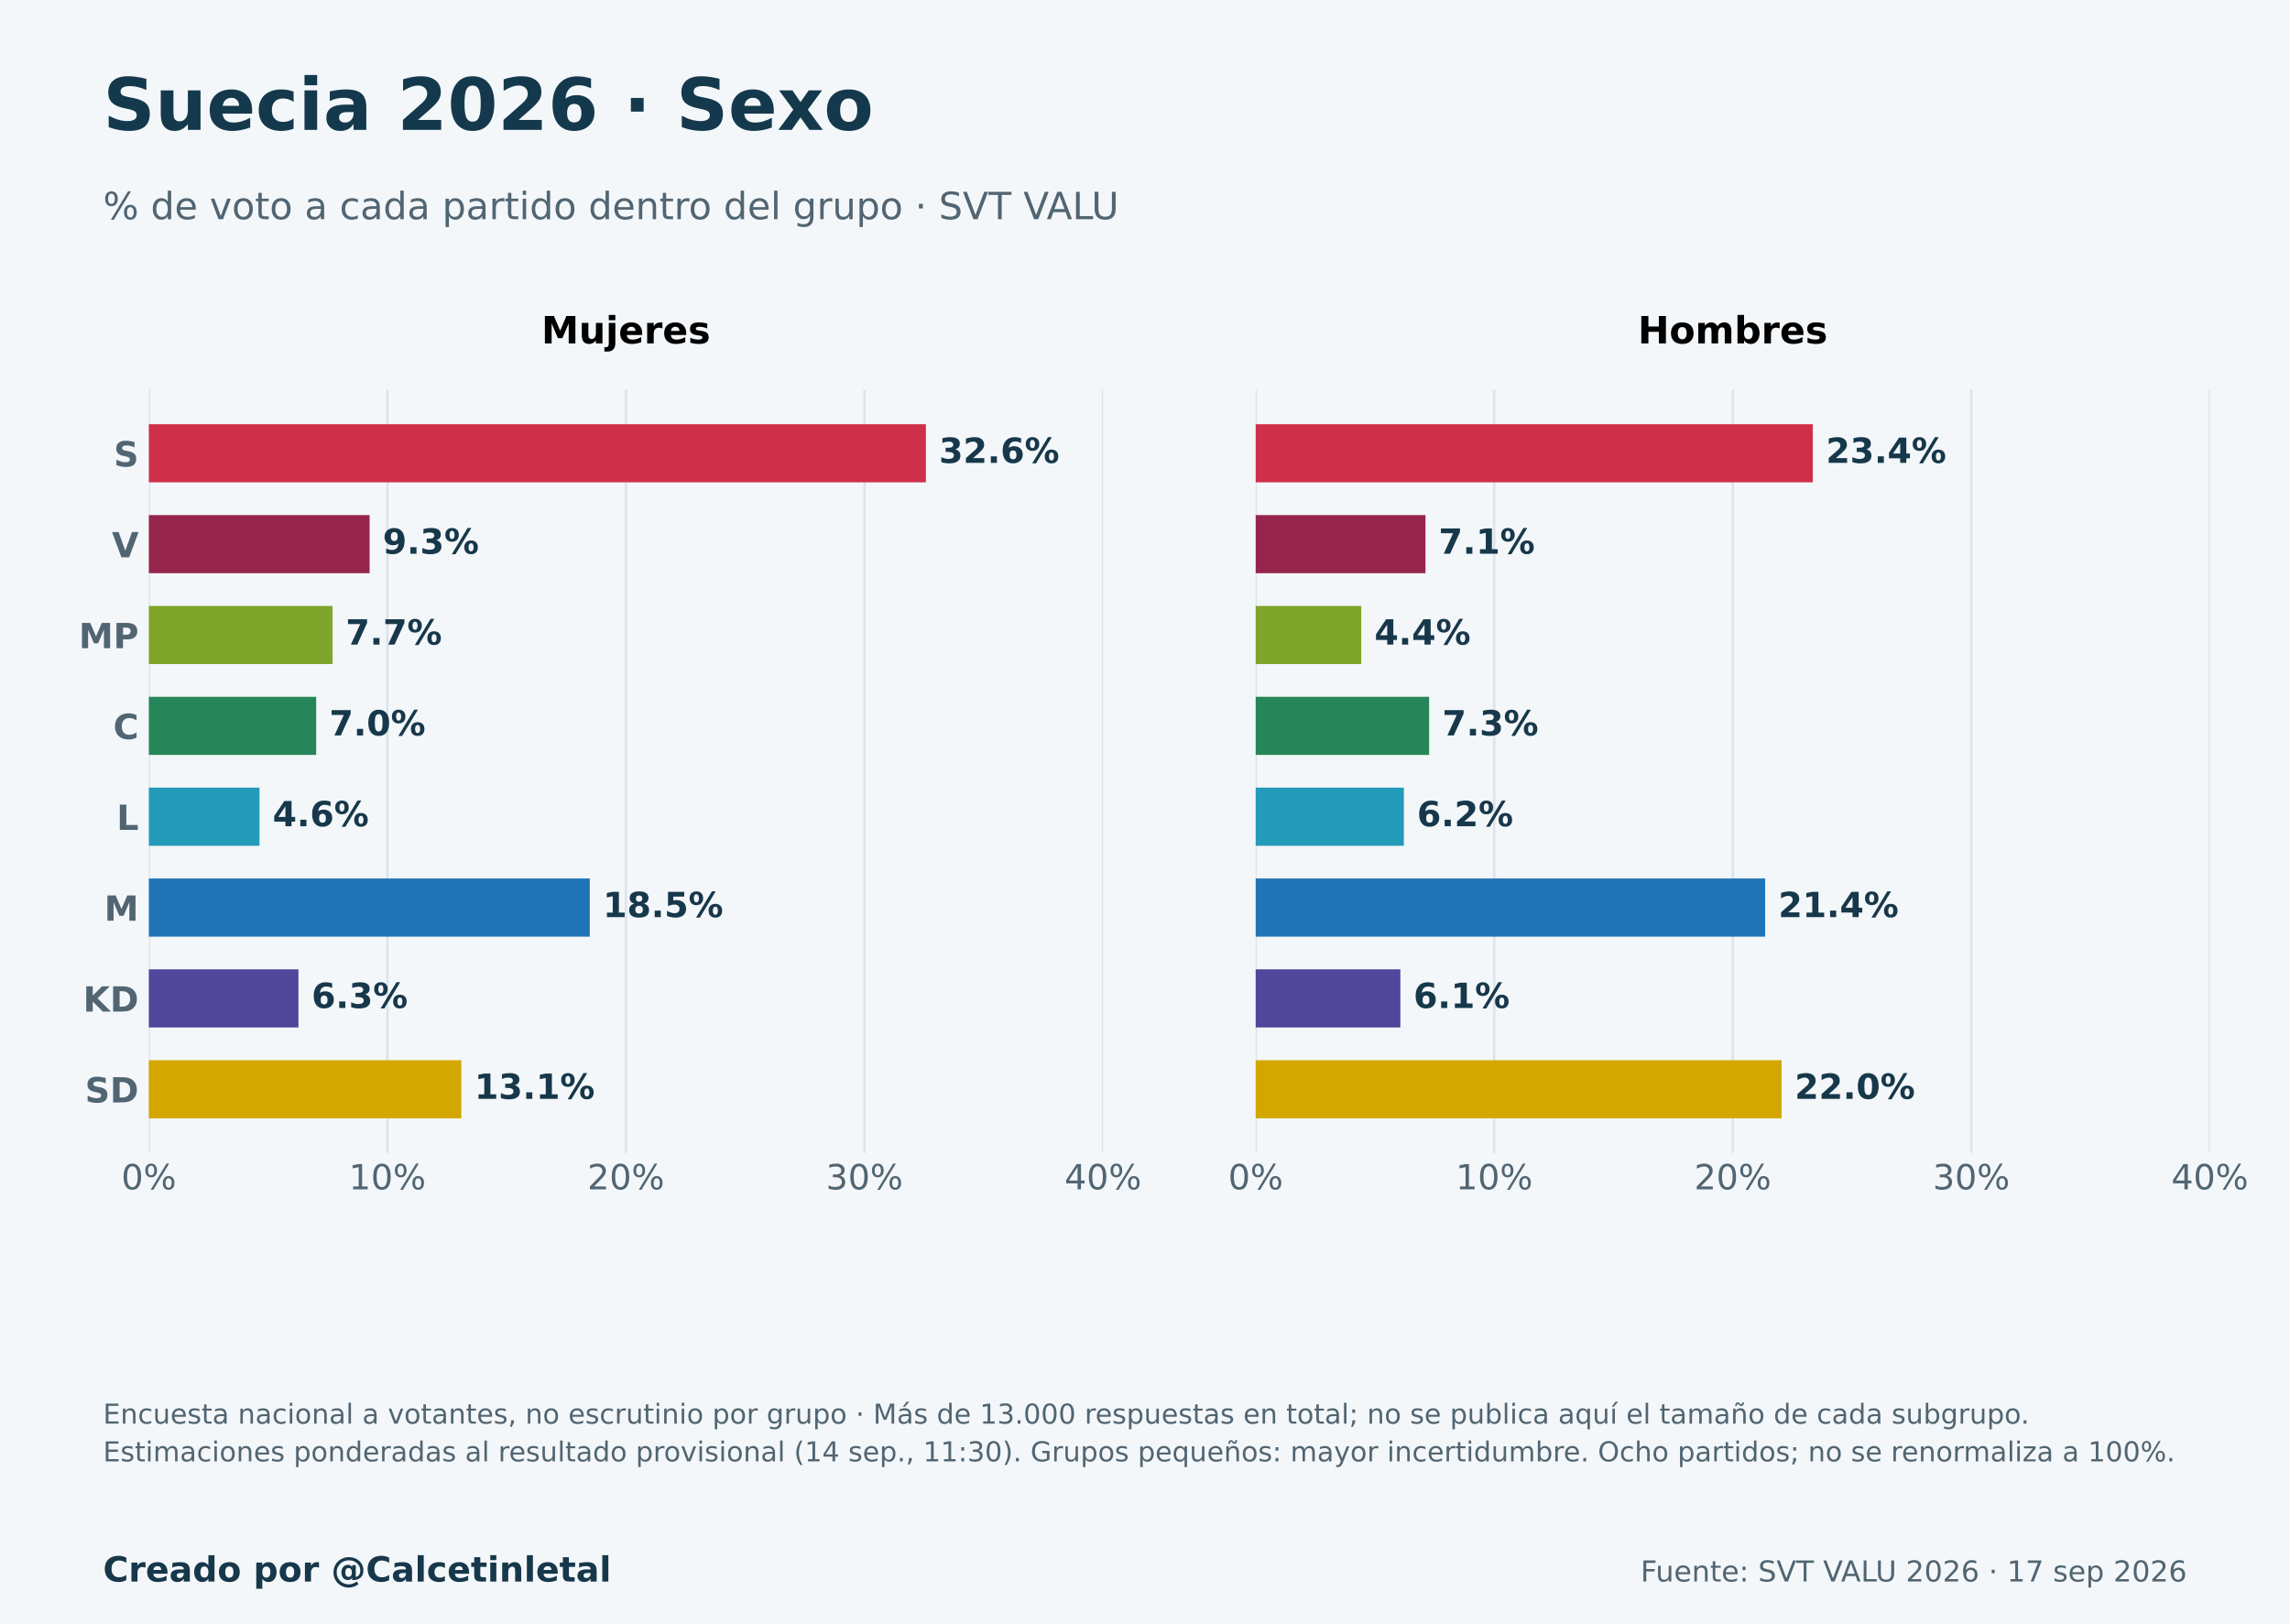
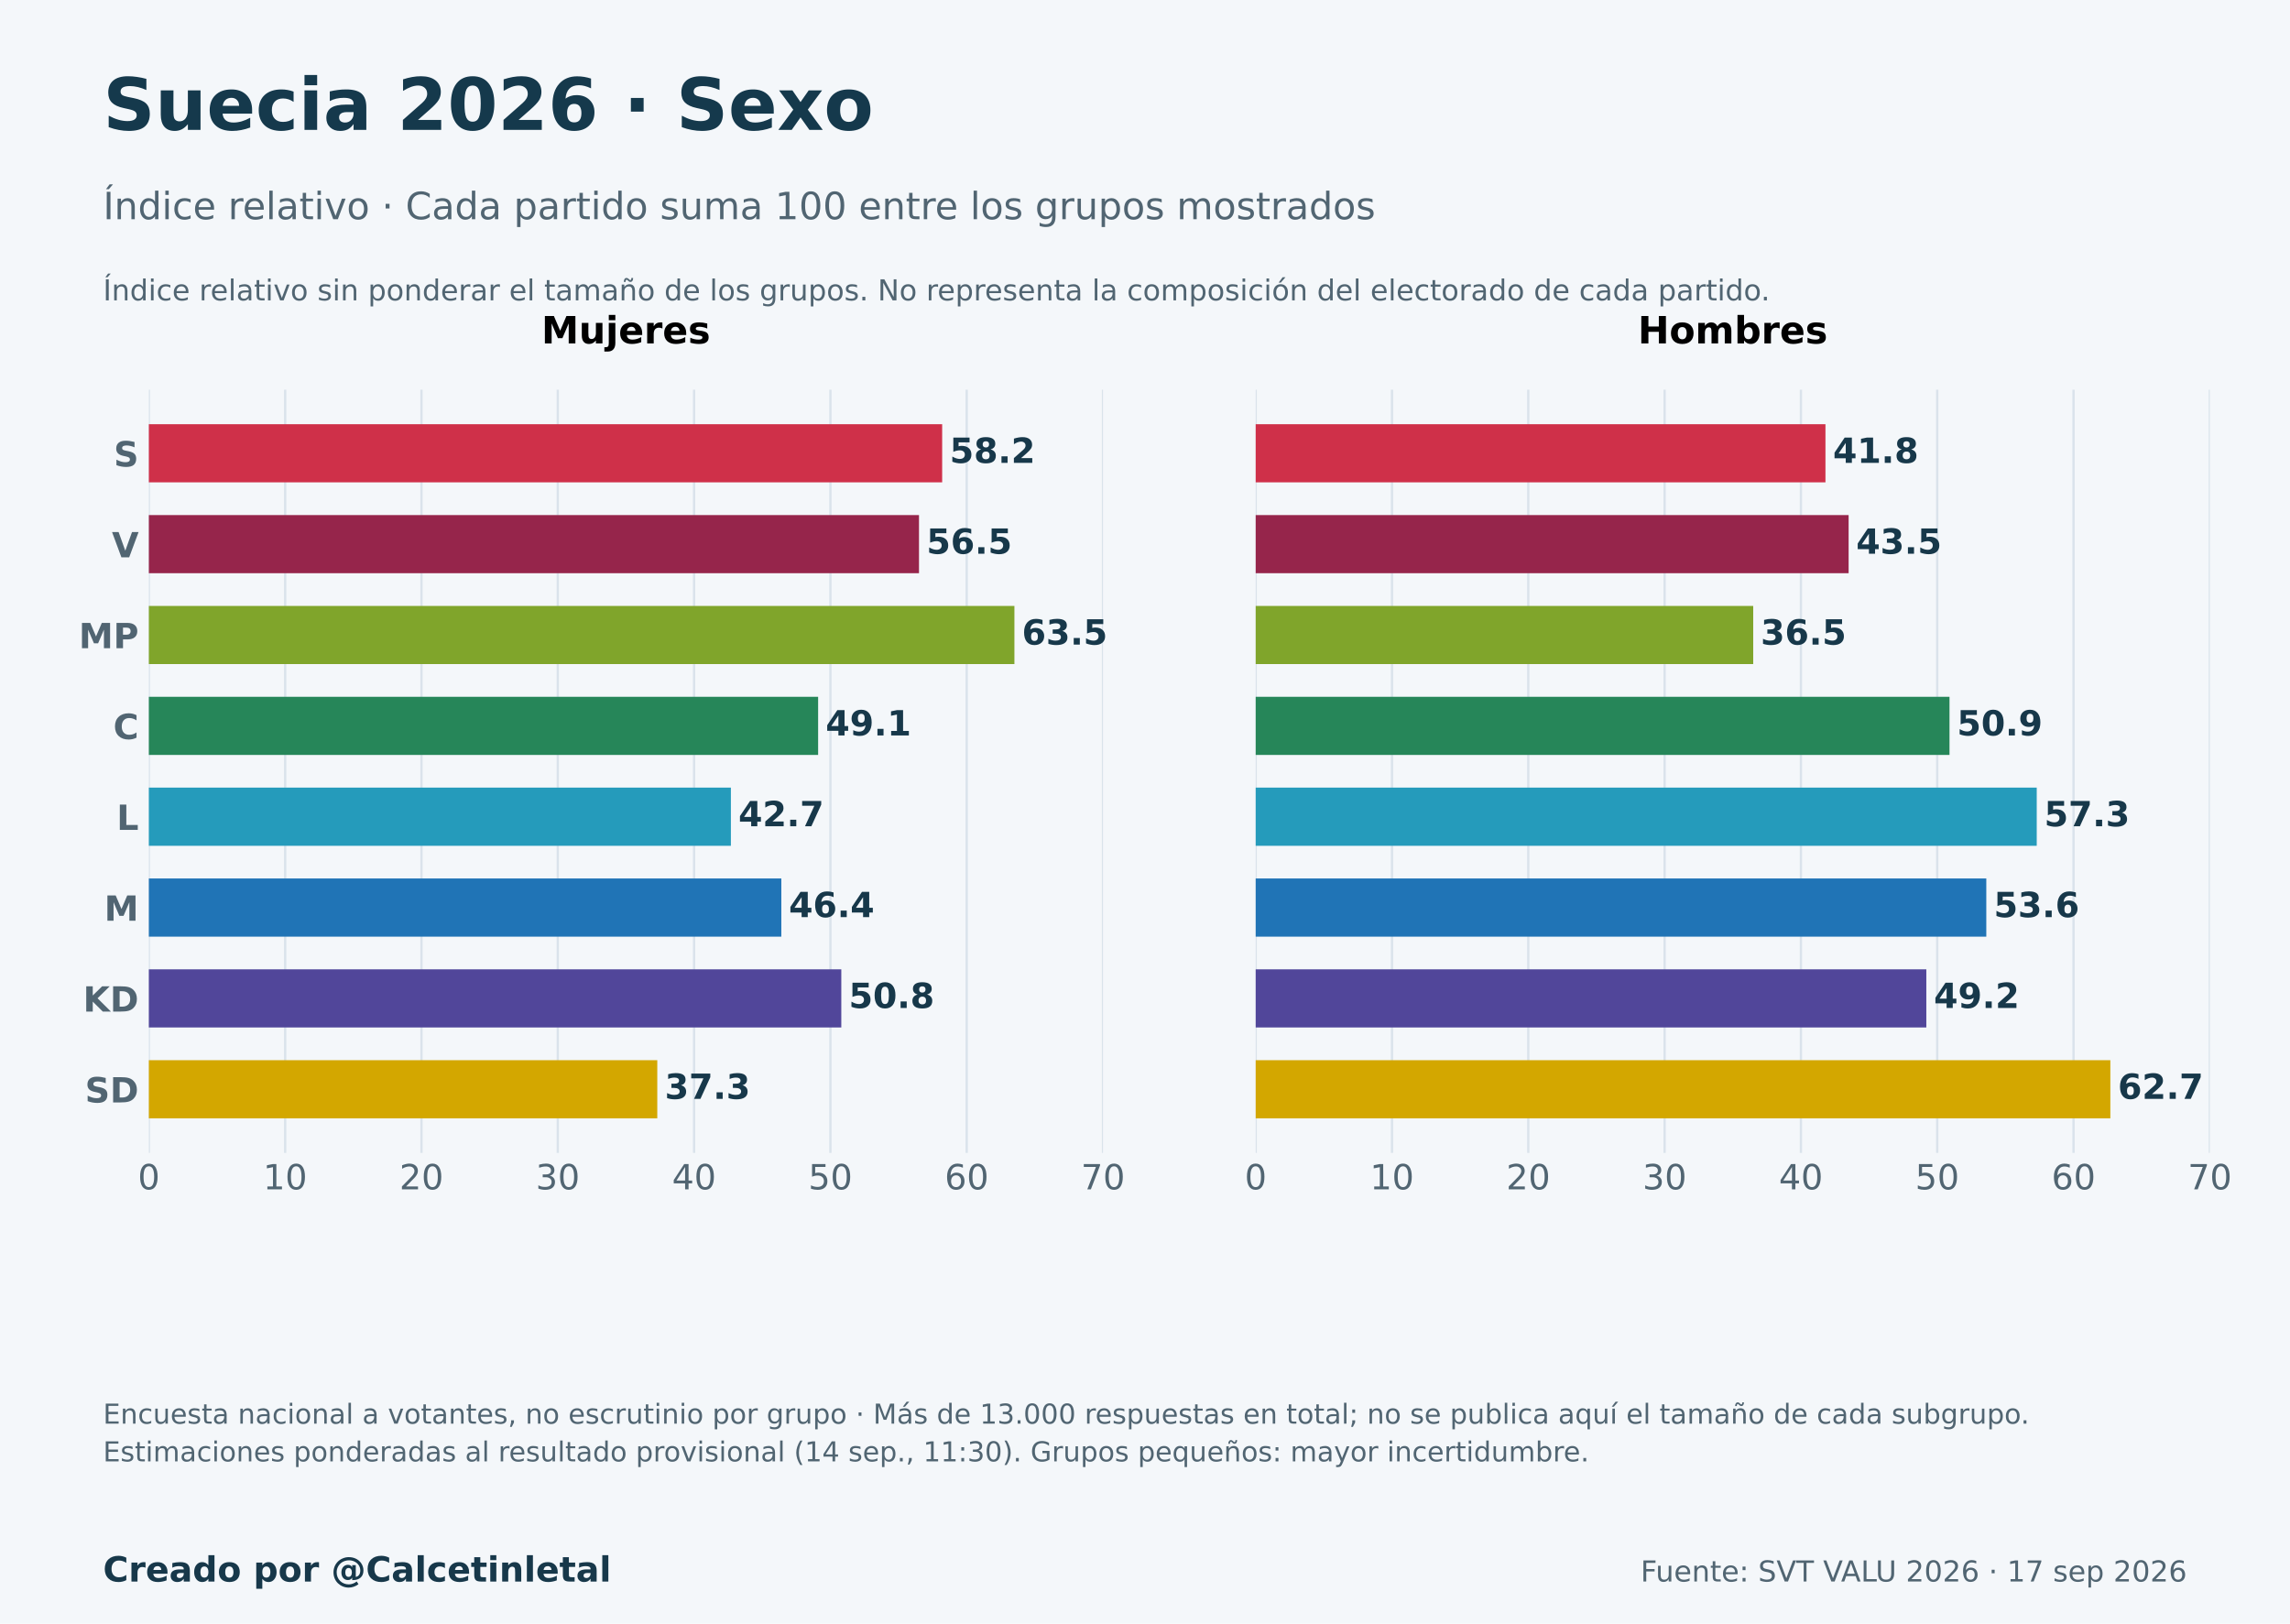
<svg xmlns="http://www.w3.org/2000/svg" xmlns:xlink="http://www.w3.org/1999/xlink" width="792pt" height="561.6pt" viewBox="0 0 792 561.6" version="1.1">
  <defs>
    <style type="text/css">*{stroke-linejoin: round; stroke-linecap: butt}</style>
  </defs>
  <g id="figure_1">
    <g id="patch_1">
-       <path d="M 0 561.6  L 792 561.6  L 792 0  L 0 0  z " style="fill: #f4f7fa" />
+       <path d="M 0 561.6 L 792 561.6 L 792 0 L 0 0 z " style="fill: #f4f7fa" />
    </g>
    <g id="axes_1">
      <g id="patch_2">
-         <path d="M 51.48 398.736  L 381.48 398.736  L 381.48 134.784  L 51.48 134.784  z " style="fill: #f4f7fa" />
+         <path d="M 51.48 398.736 L 381.48 398.736 L 381.48 134.784 L 51.48 134.784 z " style="fill: #f4f7fa" />
      </g>
      <g id="matplotlib.axis_1">
        <g id="xtick_1">
          <g id="line2d_1">
-             <path d="M 51.48 398.736  L 51.48 134.784  " clip-path="url(#p854f2422db)" style="fill: none; stroke: #dae3eb; stroke-width: 0.8; stroke-linecap: square" />
+             <path d="M 51.48 398.736 L 51.48 134.784 " clip-path="url(#pc25453d5fc)" style="fill: none; stroke: #dae3eb; stroke-width: 0.8; stroke-linecap: square" />
          </g>
          <g id="line2d_2" />
          <g id="text_1">
-             <text style="font-size: 12px; font-family: 'DejaVu Sans'; text-anchor: middle; fill: #516572" x="51.48" y="411.354" transform="rotate(-0 51.48 411.3541)">0%</text>
+             <text style="font-size: 12px; font-family: 'DejaVu Sans'; text-anchor: middle; fill: #516572" x="51.48" y="411.354" transform="rotate(-0 51.48 411.3541)">0</text>
          </g>
        </g>
        <g id="xtick_2">
          <g id="line2d_3">
-             <path d="M 133.98 398.736  L 133.98 134.784  " clip-path="url(#p854f2422db)" style="fill: none; stroke: #dae3eb; stroke-width: 0.8; stroke-linecap: square" />
+             <path d="M 98.623 398.736 L 98.623 134.784 " clip-path="url(#pc25453d5fc)" style="fill: none; stroke: #dae3eb; stroke-width: 0.8; stroke-linecap: square" />
          </g>
          <g id="line2d_4" />
          <g id="text_2">
-             <text style="font-size: 12px; font-family: 'DejaVu Sans'; text-anchor: middle; fill: #516572" x="133.98" y="411.354" transform="rotate(-0 133.98 411.3541)">10%</text>
+             <text style="font-size: 12px; font-family: 'DejaVu Sans'; text-anchor: middle; fill: #516572" x="98.623" y="411.354" transform="rotate(-0 98.62286 411.3541)">10</text>
          </g>
        </g>
        <g id="xtick_3">
          <g id="line2d_5">
-             <path d="M 216.48 398.736  L 216.48 134.784  " clip-path="url(#p854f2422db)" style="fill: none; stroke: #dae3eb; stroke-width: 0.8; stroke-linecap: square" />
+             <path d="M 145.766 398.736 L 145.766 134.784 " clip-path="url(#pc25453d5fc)" style="fill: none; stroke: #dae3eb; stroke-width: 0.8; stroke-linecap: square" />
          </g>
          <g id="line2d_6" />
          <g id="text_3">
-             <text style="font-size: 12px; font-family: 'DejaVu Sans'; text-anchor: middle; fill: #516572" x="216.48" y="411.354" transform="rotate(-0 216.48 411.3541)">20%</text>
+             <text style="font-size: 12px; font-family: 'DejaVu Sans'; text-anchor: middle; fill: #516572" x="145.766" y="411.354" transform="rotate(-0 145.7657 411.3541)">20</text>
          </g>
        </g>
        <g id="xtick_4">
          <g id="line2d_7">
-             <path d="M 298.98 398.736  L 298.98 134.784  " clip-path="url(#p854f2422db)" style="fill: none; stroke: #dae3eb; stroke-width: 0.8; stroke-linecap: square" />
+             <path d="M 192.909 398.736 L 192.909 134.784 " clip-path="url(#pc25453d5fc)" style="fill: none; stroke: #dae3eb; stroke-width: 0.8; stroke-linecap: square" />
          </g>
          <g id="line2d_8" />
          <g id="text_4">
-             <text style="font-size: 12px; font-family: 'DejaVu Sans'; text-anchor: middle; fill: #516572" x="298.98" y="411.354" transform="rotate(-0 298.98 411.3541)">30%</text>
+             <text style="font-size: 12px; font-family: 'DejaVu Sans'; text-anchor: middle; fill: #516572" x="192.909" y="411.354" transform="rotate(-0 192.9086 411.3541)">30</text>
          </g>
        </g>
        <g id="xtick_5">
          <g id="line2d_9">
-             <path d="M 381.48 398.736  L 381.48 134.784  " clip-path="url(#p854f2422db)" style="fill: none; stroke: #dae3eb; stroke-width: 0.8; stroke-linecap: square" />
+             <path d="M 240.051 398.736 L 240.051 134.784 " clip-path="url(#pc25453d5fc)" style="fill: none; stroke: #dae3eb; stroke-width: 0.8; stroke-linecap: square" />
          </g>
          <g id="line2d_10" />
          <g id="text_5">
-             <text style="font-size: 12px; font-family: 'DejaVu Sans'; text-anchor: middle; fill: #516572" x="381.48" y="411.354" transform="rotate(-0 381.48 411.3541)">40%</text>
+             <text style="font-size: 12px; font-family: 'DejaVu Sans'; text-anchor: middle; fill: #516572" x="240.051" y="411.354" transform="rotate(-0 240.0514 411.3541)">40</text>
+           </g>
+         </g>
+         <g id="xtick_6">
+           <g id="line2d_11">
+             <path d="M 287.194 398.736 L 287.194 134.784 " clip-path="url(#pc25453d5fc)" style="fill: none; stroke: #dae3eb; stroke-width: 0.8; stroke-linecap: square" />
+           </g>
+           <g id="line2d_12" />
+           <g id="text_6">
+             <text style="font-size: 12px; font-family: 'DejaVu Sans'; text-anchor: middle; fill: #516572" x="287.194" y="411.354" transform="rotate(-0 287.1943 411.3541)">50</text>
+           </g>
+         </g>
+         <g id="xtick_7">
+           <g id="line2d_13">
+             <path d="M 334.337 398.736 L 334.337 134.784 " clip-path="url(#pc25453d5fc)" style="fill: none; stroke: #dae3eb; stroke-width: 0.8; stroke-linecap: square" />
+           </g>
+           <g id="line2d_14" />
+           <g id="text_7">
+             <text style="font-size: 12px; font-family: 'DejaVu Sans'; text-anchor: middle; fill: #516572" x="334.337" y="411.354" transform="rotate(-0 334.3371 411.3541)">60</text>
+           </g>
+         </g>
+         <g id="xtick_8">
+           <g id="line2d_15">
+             <path d="M 381.48 398.736 L 381.48 134.784 " clip-path="url(#pc25453d5fc)" style="fill: none; stroke: #dae3eb; stroke-width: 0.8; stroke-linecap: square" />
+           </g>
+           <g id="line2d_16" />
+           <g id="text_8">
+             <text style="font-size: 12px; font-family: 'DejaVu Sans'; text-anchor: middle; fill: #516572" x="381.48" y="411.354" transform="rotate(-0 381.48 411.3541)">70</text>
          </g>
        </g>
      </g>
      <g id="matplotlib.axis_2">
        <g id="ytick_1">
-           <g id="line2d_11" />
-           <g id="text_6">
+           <g id="line2d_17" />
+           <g id="text_9">
            <text style="font-weight: 700; font-size: 12px; font-family: 'DejaVu Sans'; text-anchor: end; fill: #516572" x="47.98" y="161.339" transform="rotate(-0 47.98 161.3391)">S</text>
          </g>
        </g>
        <g id="ytick_2">
-           <g id="line2d_12" />
-           <g id="text_7">
+           <g id="line2d_18" />
+           <g id="text_10">
            <text style="font-weight: 700; font-size: 12px; font-family: 'DejaVu Sans'; text-anchor: end; fill: #516572" x="47.98" y="192.762" transform="rotate(-0 47.98 192.7619)">V</text>
          </g>
        </g>
        <g id="ytick_3">
-           <g id="line2d_13" />
-           <g id="text_8">
+           <g id="line2d_19" />
+           <g id="text_11">
            <text style="font-weight: 700; font-size: 12px; font-family: 'DejaVu Sans'; text-anchor: end; fill: #516572" x="47.98" y="224.185" transform="rotate(-0 47.98 224.1848)">MP</text>
          </g>
        </g>
        <g id="ytick_4">
-           <g id="line2d_14" />
-           <g id="text_9">
+           <g id="line2d_20" />
+           <g id="text_12">
            <text style="font-weight: 700; font-size: 12px; font-family: 'DejaVu Sans'; text-anchor: end; fill: #516572" x="47.98" y="255.608" transform="rotate(-0 47.98 255.6076)">C</text>
          </g>
        </g>
        <g id="ytick_5">
-           <g id="line2d_15" />
-           <g id="text_10">
+           <g id="line2d_21" />
+           <g id="text_13">
            <text style="font-weight: 700; font-size: 12px; font-family: 'DejaVu Sans'; text-anchor: end; fill: #516572" x="47.98" y="287.03" transform="rotate(-0 47.98 287.0305)">L</text>
          </g>
        </g>
        <g id="ytick_6">
-           <g id="line2d_16" />
-           <g id="text_11">
+           <g id="line2d_22" />
+           <g id="text_14">
            <text style="font-weight: 700; font-size: 12px; font-family: 'DejaVu Sans'; text-anchor: end; fill: #516572" x="47.98" y="318.453" transform="rotate(-0 47.98 318.4533)">M</text>
          </g>
        </g>
        <g id="ytick_7">
-           <g id="line2d_17" />
-           <g id="text_12">
+           <g id="line2d_23" />
+           <g id="text_15">
            <text style="font-weight: 700; font-size: 12px; font-family: 'DejaVu Sans'; text-anchor: end; fill: #516572" x="47.98" y="349.876" transform="rotate(-0 47.98 349.8762)">KD</text>
          </g>
        </g>
        <g id="ytick_8">
-           <g id="line2d_18" />
-           <g id="text_13">
+           <g id="line2d_24" />
+           <g id="text_16">
            <text style="font-weight: 700; font-size: 12px; font-family: 'DejaVu Sans'; text-anchor: end; fill: #516572" x="47.98" y="381.299" transform="rotate(-0 47.98 381.2991)">SD</text>
          </g>
        </g>
      </g>
      <g id="patch_3">
-         <path d="M 51.48 146.725  L 320.222 146.725  L 320.222 166.835  L 51.48 166.835  z " clip-path="url(#p854f2422db)" style="fill: #cf3049" />
+         <path d="M 51.48 146.725 L 325.851 146.725 L 325.851 166.835 L 51.48 166.835 z " clip-path="url(#pc25453d5fc)" style="fill: #cf3049" />
      </g>
      <g id="patch_4">
-         <path d="M 51.48 178.148  L 127.83 178.148  L 127.83 198.258  L 51.48 198.258  z " clip-path="url(#p854f2422db)" style="fill: #96254b" />
+         <path d="M 51.48 178.148 L 317.837 178.148 L 317.837 198.258 L 51.48 198.258 z " clip-path="url(#pc25453d5fc)" style="fill: #96254b" />
      </g>
      <g id="patch_5">
-         <path d="M 51.48 209.57  L 115.031 209.57  L 115.031 229.681  L 51.48 229.681  z " clip-path="url(#p854f2422db)" style="fill: #80a52b" />
+         <path d="M 51.48 209.57 L 350.837 209.57 L 350.837 229.681 L 51.48 229.681 z " clip-path="url(#pc25453d5fc)" style="fill: #80a52b" />
      </g>
      <g id="patch_6">
-         <path d="M 51.48 240.993  L 109.352 240.993  L 109.352 261.104  L 51.48 261.104  z " clip-path="url(#p854f2422db)" style="fill: #268659" />
+         <path d="M 51.48 240.993 L 282.951 240.993 L 282.951 261.104 L 51.48 261.104 z " clip-path="url(#pc25453d5fc)" style="fill: #268659" />
      </g>
      <g id="patch_7">
-         <path d="M 51.48 272.416  L 89.751 272.416  L 89.751 292.527  L 51.48 292.527  z " clip-path="url(#p854f2422db)" style="fill: #259bbb" />
+         <path d="M 51.48 272.416 L 252.78 272.416 L 252.78 292.527 L 51.48 292.527 z " clip-path="url(#pc25453d5fc)" style="fill: #259bbb" />
      </g>
      <g id="patch_8">
-         <path d="M 51.48 303.839  L 203.976 303.839  L 203.976 323.95  L 51.48 323.95  z " clip-path="url(#p854f2422db)" style="fill: #2074b6" />
+         <path d="M 51.48 303.839 L 270.223 303.839 L 270.223 323.95 L 51.48 323.95 z " clip-path="url(#pc25453d5fc)" style="fill: #2074b6" />
      </g>
      <g id="patch_9">
-         <path d="M 51.48 335.262  L 103.213 335.262  L 103.213 355.372  L 51.48 355.372  z " clip-path="url(#p854f2422db)" style="fill: #51469a" />
+         <path d="M 51.48 335.262 L 290.966 335.262 L 290.966 355.372 L 51.48 355.372 z " clip-path="url(#pc25453d5fc)" style="fill: #51469a" />
      </g>
      <g id="patch_10">
-         <path d="M 51.48 366.685  L 159.544 366.685  L 159.544 386.795  L 51.48 386.795  z " clip-path="url(#p854f2422db)" style="fill: #d3a700" />
-       </g>
-       <g id="text_14">
-         <text style="font-weight: 700; font-size: 12px; font-family: 'DejaVu Sans'; text-anchor: start; fill: #17384a" x="324.76" y="160.091" transform="rotate(-0 324.7596 160.0913)">32.6%</text>
-       </g>
-       <g id="text_15">
-         <text style="font-weight: 700; font-size: 12px; font-family: 'DejaVu Sans'; text-anchor: start; fill: #17384a" x="132.367" y="191.514" transform="rotate(-0 132.3675 191.5141)">9.3%</text>
-       </g>
-       <g id="text_16">
-         <text style="font-weight: 700; font-size: 12px; font-family: 'DejaVu Sans'; text-anchor: start; fill: #17384a" x="119.569" y="222.937" transform="rotate(-0 119.5688 222.937)">7.7%</text>
+         <path d="M 51.48 366.685 L 227.323 366.685 L 227.323 386.795 L 51.48 386.795 z " clip-path="url(#pc25453d5fc)" style="fill: #d3a700" />
      </g>
      <g id="text_17">
-         <text style="font-weight: 700; font-size: 12px; font-family: 'DejaVu Sans'; text-anchor: start; fill: #17384a" x="113.89" y="254.36" transform="rotate(-0 113.8898 254.3598)">7.0%</text>
+         <text style="font-weight: 700; font-size: 12px; font-family: 'DejaVu Sans'; text-anchor: start; fill: #17384a" x="328.444" y="160.091" transform="rotate(-0 328.4443 160.0913)">58.2</text>
      </g>
      <g id="text_18">
-         <text style="font-weight: 700; font-size: 12px; font-family: 'DejaVu Sans'; text-anchor: start; fill: #17384a" x="94.288" y="285.783" transform="rotate(-0 94.28812 285.7827)">4.6%</text>
+         <text style="font-weight: 700; font-size: 12px; font-family: 'DejaVu Sans'; text-anchor: start; fill: #17384a" x="320.43" y="191.514" transform="rotate(-0 320.43 191.5141)">56.5</text>
      </g>
      <g id="text_19">
-         <text style="font-weight: 700; font-size: 12px; font-family: 'DejaVu Sans'; text-anchor: start; fill: #17384a" x="208.513" y="317.206" transform="rotate(-0 208.5134 317.2055)">18.5%</text>
+         <text style="font-weight: 700; font-size: 12px; font-family: 'DejaVu Sans'; text-anchor: start; fill: #17384a" x="353.43" y="222.937" transform="rotate(-0 353.43 222.937)">63.5</text>
      </g>
      <g id="text_20">
-         <text style="font-weight: 700; font-size: 12px; font-family: 'DejaVu Sans'; text-anchor: start; fill: #17384a" x="107.751" y="348.628" transform="rotate(-0 107.7509 348.6284)">6.3%</text>
+         <text style="font-weight: 700; font-size: 12px; font-family: 'DejaVu Sans'; text-anchor: start; fill: #17384a" x="285.544" y="254.36" transform="rotate(-0 285.5443 254.3598)">49.1</text>
      </g>
      <g id="text_21">
-         <text style="font-weight: 700; font-size: 12px; font-family: 'DejaVu Sans'; text-anchor: start; fill: #17384a" x="164.082" y="380.051" transform="rotate(-0 164.082 380.0512)">13.1%</text>
+         <text style="font-weight: 700; font-size: 12px; font-family: 'DejaVu Sans'; text-anchor: start; fill: #17384a" x="255.373" y="285.783" transform="rotate(-0 255.3729 285.7827)">42.7</text>
      </g>
      <g id="text_22">
+         <text style="font-weight: 700; font-size: 12px; font-family: 'DejaVu Sans'; text-anchor: start; fill: #17384a" x="272.816" y="317.206" transform="rotate(-0 272.8157 317.2055)">46.4</text>
+       </g>
+       <g id="text_23">
+         <text style="font-weight: 700; font-size: 12px; font-family: 'DejaVu Sans'; text-anchor: start; fill: #17384a" x="293.559" y="348.628" transform="rotate(-0 293.5586 348.6284)">50.8</text>
+       </g>
+       <g id="text_24">
+         <text style="font-weight: 700; font-size: 12px; font-family: 'DejaVu Sans'; text-anchor: start; fill: #17384a" x="229.916" y="380.051" transform="rotate(-0 229.9157 380.0512)">37.3</text>
+       </g>
+       <g id="text_25">
        <text style="font-weight: 700; font-size: 13px; font-family: 'DejaVu Sans'; text-anchor: middle" x="216.48" y="118.784" transform="rotate(-0 216.48 118.784)">Mujeres</text>
      </g>
    </g>
    <g id="axes_2">
      <g id="patch_11">
-         <path d="M 434.28 398.736  L 764.28 398.736  L 764.28 134.784  L 434.28 134.784  z " style="fill: #f4f7fa" />
+         <path d="M 434.28 398.736 L 764.28 398.736 L 764.28 134.784 L 434.28 134.784 z " style="fill: #f4f7fa" />
      </g>
      <g id="matplotlib.axis_3">
-         <g id="xtick_6">
-           <g id="line2d_19">
-             <path d="M 434.28 398.736  L 434.28 134.784  " clip-path="url(#pbfe239399e)" style="fill: none; stroke: #dae3eb; stroke-width: 0.8; stroke-linecap: square" />
-           </g>
-           <g id="line2d_20" />
-           <g id="text_23">
-             <text style="font-size: 12px; font-family: 'DejaVu Sans'; text-anchor: middle; fill: #516572" x="434.28" y="411.354" transform="rotate(-0 434.28 411.3541)">0%</text>
-           </g>
-         </g>
-         <g id="xtick_7">
-           <g id="line2d_21">
-             <path d="M 516.78 398.736  L 516.78 134.784  " clip-path="url(#pbfe239399e)" style="fill: none; stroke: #dae3eb; stroke-width: 0.8; stroke-linecap: square" />
-           </g>
-           <g id="line2d_22" />
-           <g id="text_24">
-             <text style="font-size: 12px; font-family: 'DejaVu Sans'; text-anchor: middle; fill: #516572" x="516.78" y="411.354" transform="rotate(-0 516.78 411.3541)">10%</text>
-           </g>
-         </g>
-         <g id="xtick_8">
-           <g id="line2d_23">
-             <path d="M 599.28 398.736  L 599.28 134.784  " clip-path="url(#pbfe239399e)" style="fill: none; stroke: #dae3eb; stroke-width: 0.8; stroke-linecap: square" />
-           </g>
-           <g id="line2d_24" />
-           <g id="text_25">
-             <text style="font-size: 12px; font-family: 'DejaVu Sans'; text-anchor: middle; fill: #516572" x="599.28" y="411.354" transform="rotate(-0 599.28 411.3541)">20%</text>
-           </g>
-         </g>
        <g id="xtick_9">
          <g id="line2d_25">
-             <path d="M 681.78 398.736  L 681.78 134.784  " clip-path="url(#pbfe239399e)" style="fill: none; stroke: #dae3eb; stroke-width: 0.8; stroke-linecap: square" />
+             <path d="M 434.28 398.736 L 434.28 134.784 " clip-path="url(#p785002270d)" style="fill: none; stroke: #dae3eb; stroke-width: 0.8; stroke-linecap: square" />
          </g>
          <g id="line2d_26" />
          <g id="text_26">
-             <text style="font-size: 12px; font-family: 'DejaVu Sans'; text-anchor: middle; fill: #516572" x="681.78" y="411.354" transform="rotate(-0 681.78 411.3541)">30%</text>
+             <text style="font-size: 12px; font-family: 'DejaVu Sans'; text-anchor: middle; fill: #516572" x="434.28" y="411.354" transform="rotate(-0 434.28 411.3541)">0</text>
          </g>
        </g>
        <g id="xtick_10">
          <g id="line2d_27">
-             <path d="M 764.28 398.736  L 764.28 134.784  " clip-path="url(#pbfe239399e)" style="fill: none; stroke: #dae3eb; stroke-width: 0.8; stroke-linecap: square" />
+             <path d="M 481.423 398.736 L 481.423 134.784 " clip-path="url(#p785002270d)" style="fill: none; stroke: #dae3eb; stroke-width: 0.8; stroke-linecap: square" />
          </g>
          <g id="line2d_28" />
          <g id="text_27">
-             <text style="font-size: 12px; font-family: 'DejaVu Sans'; text-anchor: middle; fill: #516572" x="764.28" y="411.354" transform="rotate(-0 764.28 411.3541)">40%</text>
+             <text style="font-size: 12px; font-family: 'DejaVu Sans'; text-anchor: middle; fill: #516572" x="481.423" y="411.354" transform="rotate(-0 481.4229 411.3541)">10</text>
+           </g>
+         </g>
+         <g id="xtick_11">
+           <g id="line2d_29">
+             <path d="M 528.566 398.736 L 528.566 134.784 " clip-path="url(#p785002270d)" style="fill: none; stroke: #dae3eb; stroke-width: 0.8; stroke-linecap: square" />
+           </g>
+           <g id="line2d_30" />
+           <g id="text_28">
+             <text style="font-size: 12px; font-family: 'DejaVu Sans'; text-anchor: middle; fill: #516572" x="528.566" y="411.354" transform="rotate(-0 528.5657 411.3541)">20</text>
+           </g>
+         </g>
+         <g id="xtick_12">
+           <g id="line2d_31">
+             <path d="M 575.709 398.736 L 575.709 134.784 " clip-path="url(#p785002270d)" style="fill: none; stroke: #dae3eb; stroke-width: 0.8; stroke-linecap: square" />
+           </g>
+           <g id="line2d_32" />
+           <g id="text_29">
+             <text style="font-size: 12px; font-family: 'DejaVu Sans'; text-anchor: middle; fill: #516572" x="575.709" y="411.354" transform="rotate(-0 575.7086 411.3541)">30</text>
+           </g>
+         </g>
+         <g id="xtick_13">
+           <g id="line2d_33">
+             <path d="M 622.851 398.736 L 622.851 134.784 " clip-path="url(#p785002270d)" style="fill: none; stroke: #dae3eb; stroke-width: 0.8; stroke-linecap: square" />
+           </g>
+           <g id="line2d_34" />
+           <g id="text_30">
+             <text style="font-size: 12px; font-family: 'DejaVu Sans'; text-anchor: middle; fill: #516572" x="622.851" y="411.354" transform="rotate(-0 622.8514 411.3541)">40</text>
+           </g>
+         </g>
+         <g id="xtick_14">
+           <g id="line2d_35">
+             <path d="M 669.994 398.736 L 669.994 134.784 " clip-path="url(#p785002270d)" style="fill: none; stroke: #dae3eb; stroke-width: 0.8; stroke-linecap: square" />
+           </g>
+           <g id="line2d_36" />
+           <g id="text_31">
+             <text style="font-size: 12px; font-family: 'DejaVu Sans'; text-anchor: middle; fill: #516572" x="669.994" y="411.354" transform="rotate(-0 669.9943 411.3541)">50</text>
+           </g>
+         </g>
+         <g id="xtick_15">
+           <g id="line2d_37">
+             <path d="M 717.137 398.736 L 717.137 134.784 " clip-path="url(#p785002270d)" style="fill: none; stroke: #dae3eb; stroke-width: 0.8; stroke-linecap: square" />
+           </g>
+           <g id="line2d_38" />
+           <g id="text_32">
+             <text style="font-size: 12px; font-family: 'DejaVu Sans'; text-anchor: middle; fill: #516572" x="717.137" y="411.354" transform="rotate(-0 717.1371 411.3541)">60</text>
+           </g>
+         </g>
+         <g id="xtick_16">
+           <g id="line2d_39">
+             <path d="M 764.28 398.736 L 764.28 134.784 " clip-path="url(#p785002270d)" style="fill: none; stroke: #dae3eb; stroke-width: 0.8; stroke-linecap: square" />
+           </g>
+           <g id="line2d_40" />
+           <g id="text_33">
+             <text style="font-size: 12px; font-family: 'DejaVu Sans'; text-anchor: middle; fill: #516572" x="764.28" y="411.354" transform="rotate(-0 764.28 411.3541)">70</text>
          </g>
        </g>
      </g>
      <g id="matplotlib.axis_4">
        <g id="ytick_9">
-           <g id="line2d_29" />
+           <g id="line2d_41" />
        </g>
        <g id="ytick_10">
-           <g id="line2d_30" />
+           <g id="line2d_42" />
        </g>
        <g id="ytick_11">
-           <g id="line2d_31" />
+           <g id="line2d_43" />
        </g>
        <g id="ytick_12">
-           <g id="line2d_32" />
+           <g id="line2d_44" />
        </g>
        <g id="ytick_13">
-           <g id="line2d_33" />
+           <g id="line2d_45" />
        </g>
        <g id="ytick_14">
-           <g id="line2d_34" />
+           <g id="line2d_46" />
        </g>
        <g id="ytick_15">
-           <g id="line2d_35" />
+           <g id="line2d_47" />
        </g>
        <g id="ytick_16">
-           <g id="line2d_36" />
+           <g id="line2d_48" />
        </g>
      </g>
      <g id="patch_12">
-         <path d="M 434.28 146.725  L 626.966 146.725  L 626.966 166.835  L 434.28 166.835  z " clip-path="url(#pbfe239399e)" style="fill: #cf3049" />
+         <path d="M 434.28 146.725 L 631.337 146.725 L 631.337 166.835 L 434.28 166.835 z " clip-path="url(#p785002270d)" style="fill: #cf3049" />
      </g>
      <g id="patch_13">
-         <path d="M 434.28 178.148  L 493.001 178.148  L 493.001 198.258  L 434.28 198.258  z " clip-path="url(#pbfe239399e)" style="fill: #96254b" />
+         <path d="M 434.28 178.148 L 639.351 178.148 L 639.351 198.258 L 434.28 198.258 z " clip-path="url(#p785002270d)" style="fill: #96254b" />
      </g>
      <g id="patch_14">
-         <path d="M 434.28 209.57  L 470.803 209.57  L 470.803 229.681  L 434.28 229.681  z " clip-path="url(#pbfe239399e)" style="fill: #80a52b" />
+         <path d="M 434.28 209.57 L 606.351 209.57 L 606.351 229.681 L 434.28 229.681 z " clip-path="url(#p785002270d)" style="fill: #80a52b" />
      </g>
      <g id="patch_15">
-         <path d="M 434.28 240.993  L 494.262 240.993  L 494.262 261.104  L 434.28 261.104  z " clip-path="url(#pbfe239399e)" style="fill: #268659" />
+         <path d="M 434.28 240.993 L 674.237 240.993 L 674.237 261.104 L 434.28 261.104 z " clip-path="url(#p785002270d)" style="fill: #268659" />
      </g>
      <g id="patch_16">
-         <path d="M 434.28 272.416  L 485.533 272.416  L 485.533 292.527  L 434.28 292.527  z " clip-path="url(#pbfe239399e)" style="fill: #259bbb" />
+         <path d="M 434.28 272.416 L 704.409 272.416 L 704.409 292.527 L 434.28 292.527 z " clip-path="url(#p785002270d)" style="fill: #259bbb" />
      </g>
      <g id="patch_17">
-         <path d="M 434.28 303.839  L 610.482 303.839  L 610.482 323.95  L 434.28 323.95  z " clip-path="url(#pbfe239399e)" style="fill: #2074b6" />
+         <path d="M 434.28 303.839 L 686.966 303.839 L 686.966 323.95 L 434.28 323.95 z " clip-path="url(#p785002270d)" style="fill: #2074b6" />
      </g>
      <g id="patch_18">
-         <path d="M 434.28 335.262  L 484.314 335.262  L 484.314 355.372  L 434.28 355.372  z " clip-path="url(#pbfe239399e)" style="fill: #51469a" />
+         <path d="M 434.28 335.262 L 666.223 335.262 L 666.223 355.372 L 434.28 355.372 z " clip-path="url(#p785002270d)" style="fill: #51469a" />
      </g>
      <g id="patch_19">
-         <path d="M 434.28 366.685  L 616.154 366.685  L 616.154 386.795  L 434.28 386.795  z " clip-path="url(#pbfe239399e)" style="fill: #d3a700" />
-       </g>
-       <g id="text_28">
-         <text style="font-weight: 700; font-size: 12px; font-family: 'DejaVu Sans'; text-anchor: start; fill: #17384a" x="631.503" y="160.091" transform="rotate(-0 631.5033 160.0913)">23.4%</text>
-       </g>
-       <g id="text_29">
-         <text style="font-weight: 700; font-size: 12px; font-family: 'DejaVu Sans'; text-anchor: start; fill: #17384a" x="497.538" y="191.514" transform="rotate(-0 497.5383 191.5141)">7.1%</text>
-       </g>
-       <g id="text_30">
-         <text style="font-weight: 700; font-size: 12px; font-family: 'DejaVu Sans'; text-anchor: start; fill: #17384a" x="475.341" y="222.937" transform="rotate(-0 475.3406 222.937)">4.4%</text>
-       </g>
-       <g id="text_31">
-         <text style="font-weight: 700; font-size: 12px; font-family: 'DejaVu Sans'; text-anchor: start; fill: #17384a" x="498.8" y="254.36" transform="rotate(-0 498.7998 254.3598)">7.3%</text>
-       </g>
-       <g id="text_32">
-         <text style="font-weight: 700; font-size: 12px; font-family: 'DejaVu Sans'; text-anchor: start; fill: #17384a" x="490.071" y="285.783" transform="rotate(-0 490.0709 285.7827)">6.2%</text>
-       </g>
-       <g id="text_33">
-         <text style="font-weight: 700; font-size: 12px; font-family: 'DejaVu Sans'; text-anchor: start; fill: #17384a" x="615.02" y="317.206" transform="rotate(-0 615.0199 317.2055)">21.4%</text>
+         <path d="M 434.28 366.685 L 729.866 366.685 L 729.866 386.795 L 434.28 386.795 z " clip-path="url(#p785002270d)" style="fill: #d3a700" />
      </g>
      <g id="text_34">
-         <text style="font-weight: 700; font-size: 12px; font-family: 'DejaVu Sans'; text-anchor: start; fill: #17384a" x="488.851" y="348.628" transform="rotate(-0 488.8511 348.6284)">6.1%</text>
+         <text style="font-weight: 700; font-size: 12px; font-family: 'DejaVu Sans'; text-anchor: start; fill: #17384a" x="633.93" y="160.091" transform="rotate(-0 633.93 160.0913)">41.8</text>
      </g>
      <g id="text_35">
-         <text style="font-weight: 700; font-size: 12px; font-family: 'DejaVu Sans'; text-anchor: start; fill: #17384a" x="620.691" y="380.051" transform="rotate(-0 620.6912 380.0512)">22.0%</text>
+         <text style="font-weight: 700; font-size: 12px; font-family: 'DejaVu Sans'; text-anchor: start; fill: #17384a" x="641.944" y="191.514" transform="rotate(-0 641.9443 191.5141)">43.5</text>
      </g>
      <g id="text_36">
+         <text style="font-weight: 700; font-size: 12px; font-family: 'DejaVu Sans'; text-anchor: start; fill: #17384a" x="608.944" y="222.937" transform="rotate(-0 608.9443 222.937)">36.5</text>
+       </g>
+       <g id="text_37">
+         <text style="font-weight: 700; font-size: 12px; font-family: 'DejaVu Sans'; text-anchor: start; fill: #17384a" x="676.83" y="254.36" transform="rotate(-0 676.83 254.3598)">50.9</text>
+       </g>
+       <g id="text_38">
+         <text style="font-weight: 700; font-size: 12px; font-family: 'DejaVu Sans'; text-anchor: start; fill: #17384a" x="707.001" y="285.783" transform="rotate(-0 707.0014 285.7827)">57.3</text>
+       </g>
+       <g id="text_39">
+         <text style="font-weight: 700; font-size: 12px; font-family: 'DejaVu Sans'; text-anchor: start; fill: #17384a" x="689.559" y="317.206" transform="rotate(-0 689.5586 317.2055)">53.6</text>
+       </g>
+       <g id="text_40">
+         <text style="font-weight: 700; font-size: 12px; font-family: 'DejaVu Sans'; text-anchor: start; fill: #17384a" x="668.816" y="348.628" transform="rotate(-0 668.8157 348.6284)">49.2</text>
+       </g>
+       <g id="text_41">
+         <text style="font-weight: 700; font-size: 12px; font-family: 'DejaVu Sans'; text-anchor: start; fill: #17384a" x="732.459" y="380.051" transform="rotate(-0 732.4586 380.0512)">62.7</text>
+       </g>
+       <g id="text_42">
        <text style="font-weight: 700; font-size: 13px; font-family: 'DejaVu Sans'; text-anchor: middle" x="599.28" y="118.784" transform="rotate(-0 599.28 118.784)">Hombres</text>
      </g>
    </g>
-     <g id="text_37">
+     <g id="text_43">
      <text style="font-weight: 700; font-size: 25px; font-family: 'DejaVu Sans'; text-anchor: start; fill: #15394c" x="35.64" y="44.928" transform="rotate(-0 35.64 44.928)">Suecia 2026 · Sexo</text>
    </g>
-     <g id="text_38">
-       <text style="font-size: 13px; font-family: 'DejaVu Sans'; text-anchor: start; fill: #516572" x="35.64" y="75.816" transform="rotate(-0 35.64 75.816)">% de voto a cada partido dentro del grupo · SVT VALU</text>
-     </g>
-     <g id="text_39">
+     <g id="text_44">
+       <text style="font-size: 13px; font-family: 'DejaVu Sans'; text-anchor: start; fill: #516572" x="35.64" y="75.816" transform="rotate(-0 35.64 75.816)">Índice relativo · Cada partido suma 100 entre los grupos mostrados</text>
+     </g>
+     <g id="text_45">
+       <text style="font-size: 10px; font-family: 'DejaVu Sans'; text-anchor: start; fill: #516572" x="35.64" y="103.896" transform="rotate(-0 35.64 103.896)">Índice relativo sin ponderar el tamaño de los grupos. No representa la composición del electorado de cada partido.</text>
+     </g>
+     <g id="text_46">
      <text style="font-size: 9.5px; font-family: 'DejaVu Sans'; fill: #516572" transform="translate(35.64 492.3938)">Encuesta nacional a votantes, no escrutinio por grupo · Más de 13.000 respuestas en total; no se publica aquí el tamaño de cada subgrupo.</text>
-       <text style="font-size: 9.5px; font-family: 'DejaVu Sans'; fill: #516572" transform="translate(35.64 505.44)">Estimaciones ponderadas al resultado provisional (14 sep., 11:30). Grupos pequeños: mayor incertidumbre. Ocho partidos; no se renormaliza a 100%.</text>
-     </g>
-     <g id="text_40">
+       <text style="font-size: 9.5px; font-family: 'DejaVu Sans'; fill: #516572" transform="translate(35.64 505.44)">Estimaciones ponderadas al resultado provisional (14 sep., 11:30). Grupos pequeños: mayor incertidumbre.</text>
+     </g>
+     <g id="text_47">
      <a xlink:href="https://x.com/Calcetinletal">
        <text style="font-weight: 700; font-size: 12px; font-family: 'DejaVu Sans'; text-anchor: start; fill: #17384a" x="35.64" y="546.998" transform="rotate(-0 35.64 546.9984)">Creado por @Calcetinletal</text>
      </a>
    </g>
-     <g id="text_41">
+     <g id="text_48">
      <a xlink:href="https://www.svt.se/nyheter/sa-rostade-olika-valjargrupper-gr3b30">
        <text style="font-size: 10px; font-family: 'DejaVu Sans'; text-anchor: end; fill: #516572" x="756.36" y="546.998" transform="rotate(-0 756.36 546.9984)">Fuente: SVT VALU 2026 · 17 sep 2026</text>
      </a>
    </g>
  </g>
  <defs>
-     <clipPath id="p854f2422db">
+     <clipPath id="pc25453d5fc">
      <rect x="51.48" y="134.784" width="330" height="263.952" />
    </clipPath>
-     <clipPath id="pbfe239399e">
+     <clipPath id="p785002270d">
      <rect x="434.28" y="134.784" width="330" height="263.952" />
    </clipPath>
  </defs>
</svg>
